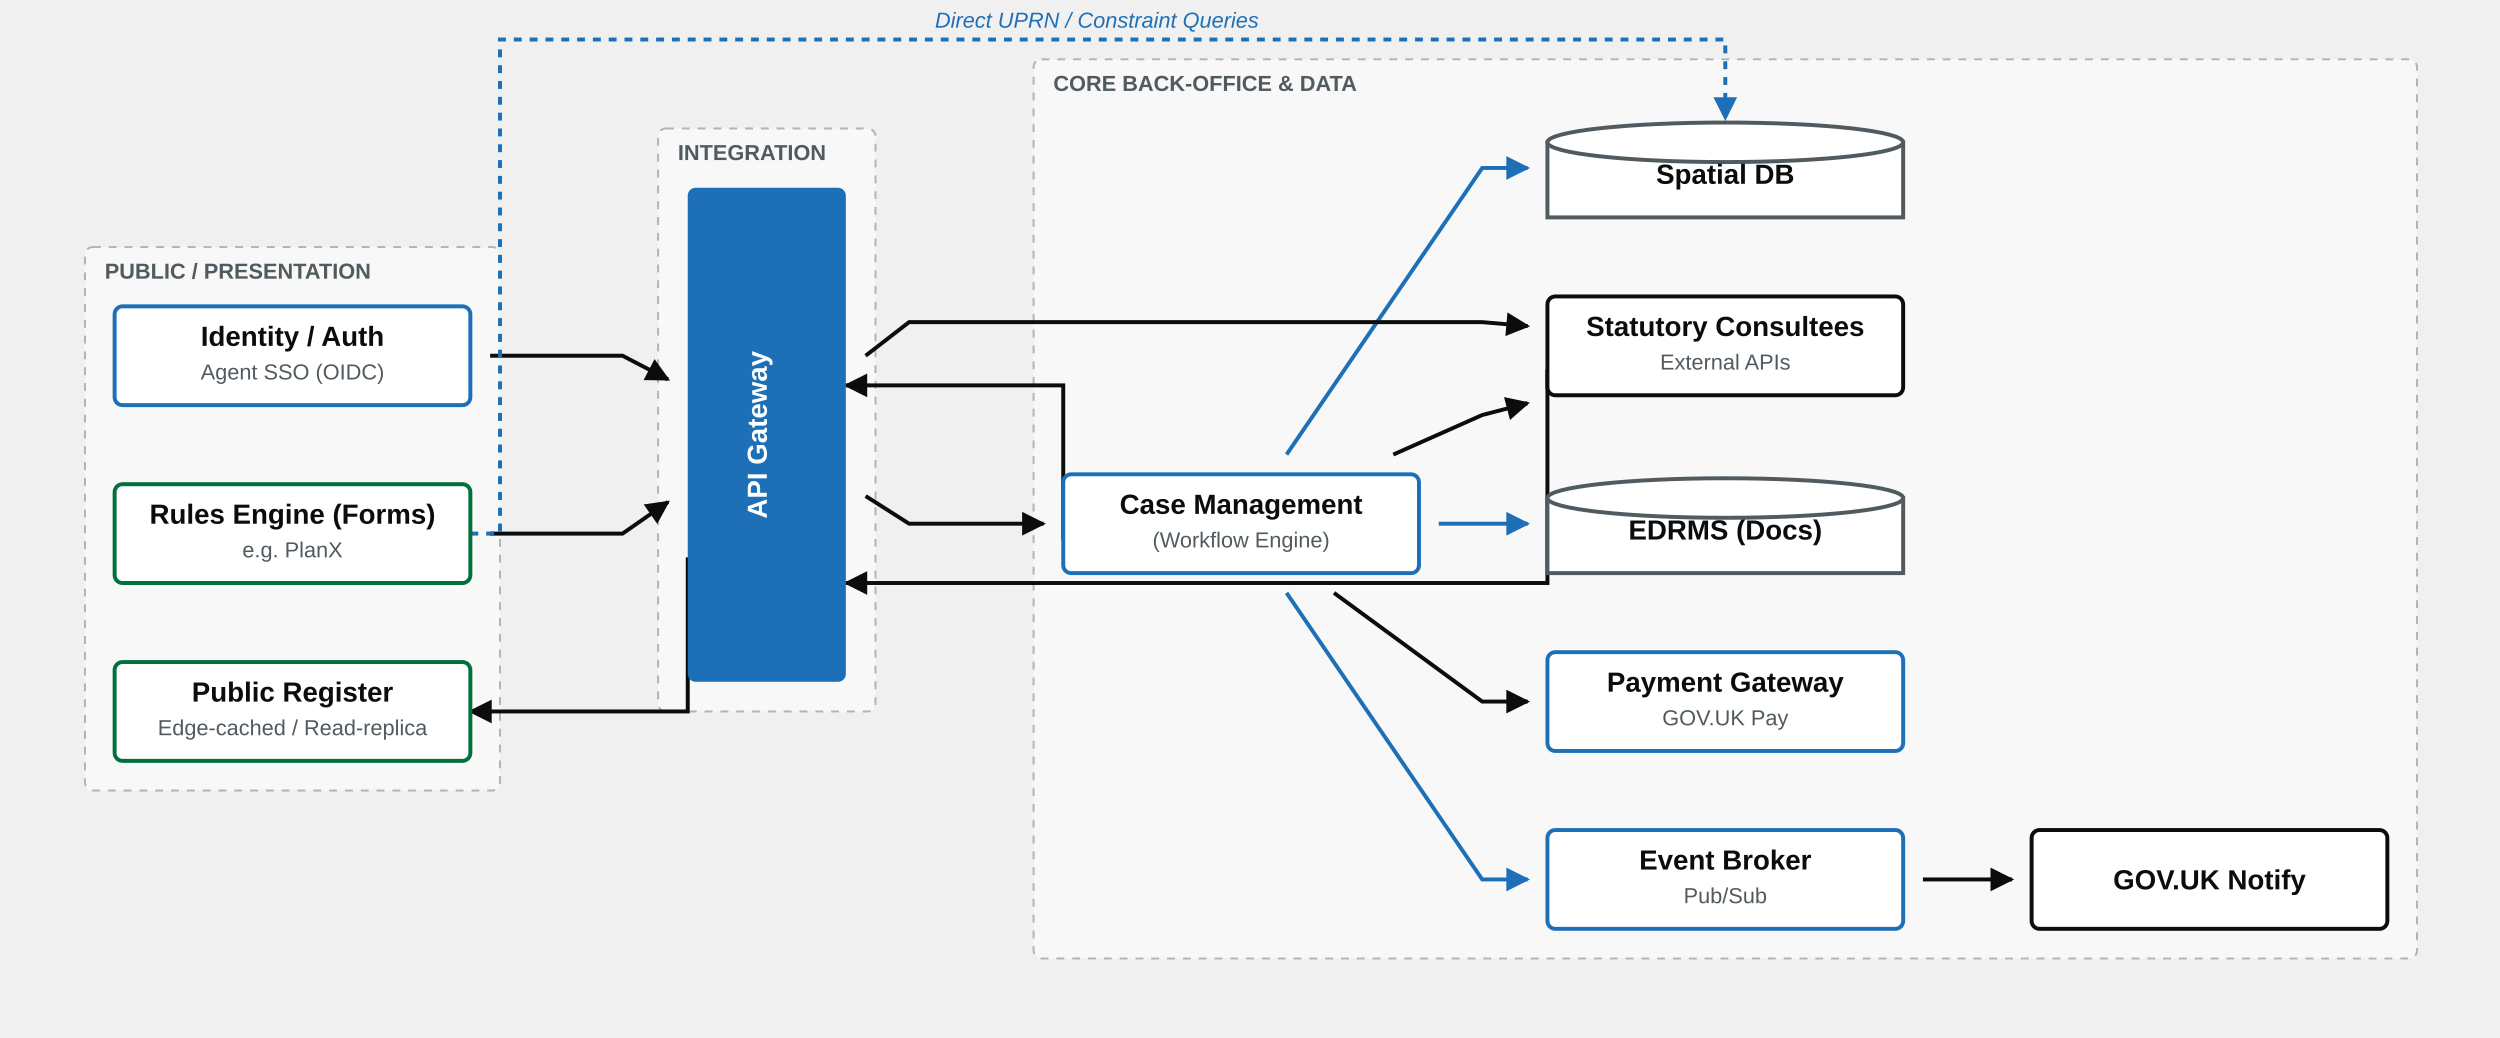
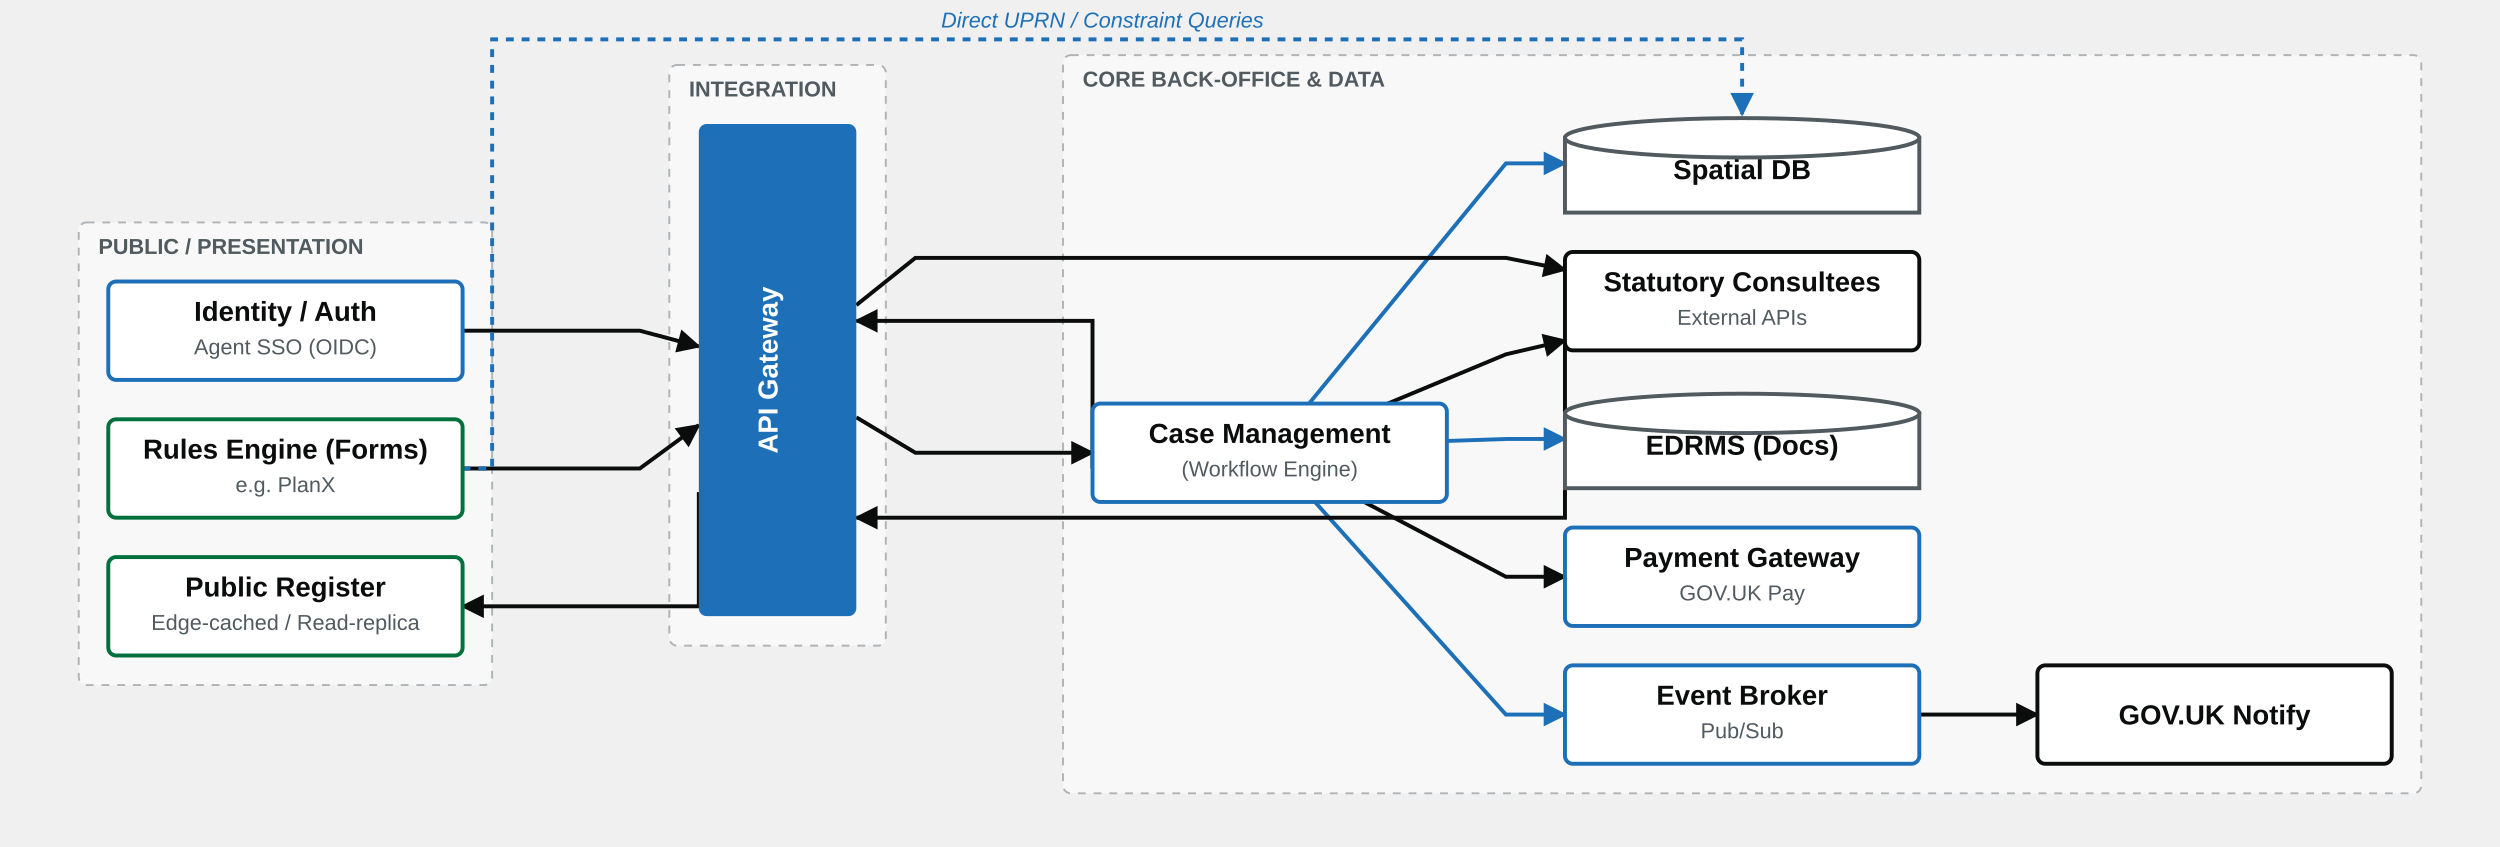
- <svg xmlns="http://www.w3.org/2000/svg" viewBox="0 0 1265 525" width="100%" height="100%" style="font-family: 'GDS Transport', Arial, sans-serif;">
+ <svg xmlns="http://www.w3.org/2000/svg" viewBox="0 0 1270 430" width="100%" height="100%" style="font-family: 'GDS Transport', Arial, sans-serif;">
  <defs>
    <marker id="arrow" viewBox="0 0 10 10" refX="9" refY="5" markerWidth="6" markerHeight="6" orient="auto-start-reverse">
      <path d="M 0 0 L 10 5 L 0 10 z" fill="#0b0c0c" />
    </marker>
    <marker id="arrow-blue" viewBox="0 0 10 10" refX="9" refY="5" markerWidth="6" markerHeight="6" orient="auto-start-reverse">
      <path d="M 0 0 L 10 5 L 0 10 z" fill="#1d70b8" />
    </marker>
  </defs>
-   <rect x="43" y="125" width="210" height="275" fill="#f8f8f8" stroke="#b1b4b6" stroke-dasharray="4" rx="4" />
-   <text x="53" y="141" font-size="11" font-weight="bold" fill="#505a5f">PUBLIC / PRESENTATION</text>
-   <rect x="333" y="65" width="110" height="295" fill="#f8f8f8" stroke="#b1b4b6" stroke-dasharray="4" rx="4" />
-   <text x="343" y="81" font-size="11" font-weight="bold" fill="#505a5f">INTEGRATION</text>
-   <rect x="523" y="30" width="700" height="455" fill="#f8f8f8" stroke="#b1b4b6" stroke-dasharray="4" rx="4" />
-   <text x="533" y="46" font-size="11" font-weight="bold" fill="#505a5f">CORE BACK-OFFICE &amp; DATA</text>
-   <path d="M 248 270 L 270 270 L 293 270 L 315 270 L 338 254" fill="none" stroke="#0b0c0c" stroke-width="2" marker-end="url(#arrow)" />
-   <path d="M 248 180 L 270 180 L 293 180 L 315 180 L 338 192" fill="none" stroke="#0b0c0c" stroke-width="2" marker-end="url(#arrow)" />
-   <path d="M 438 251 L 460 265 L 483 265 L 505 265 L 528 265" fill="none" stroke="#0b0c0c" stroke-width="2" marker-end="url(#arrow)" />
-   <path d="M 538 273 L 538 195 L 428 195" fill="none" stroke="#0b0c0c" stroke-width="2" marker-end="url(#arrow)" />
-   <path d="M 651 230 L 750 85 L 773 85" fill="none" stroke="#1d70b8" stroke-width="2" marker-end="url(#arrow-blue)" />
-   <path d="M 728 265 L 750 265 L 773 265" fill="none" stroke="#1d70b8" stroke-width="2" marker-end="url(#arrow-blue)" />
-   <path d="M 705 230 L 750 210 L 773 204" fill="none" stroke="#0b0c0c" stroke-width="2" marker-end="url(#arrow)" />
-   <path d="M 675 300 L 750 355 L 773 355" fill="none" stroke="#0b0c0c" stroke-width="2" marker-end="url(#arrow)" />
-   <path d="M 651 300 L 750 445 L 773 445" fill="none" stroke="#1d70b8" stroke-width="2" marker-end="url(#arrow-blue)" />
-   <path d="M 973 445 L 995 445 L 1018 445" fill="none" stroke="#0b0c0c" stroke-width="2" marker-end="url(#arrow)" />
-   <path d="M 438 180 L 460 163 L 483 163 L 505 163 L 628 163 L 750 163 L 773 165" fill="none" stroke="#0b0c0c" stroke-width="2" marker-end="url(#arrow)" />
-   <path d="M 783 187 L 783 295 L 428 295" fill="none" stroke="#0b0c0c" stroke-width="2" marker-end="url(#arrow)" />
-   <path d="M 348 282 L 348 360 L 238 360" fill="none" stroke="#0b0c0c" stroke-width="2" marker-end="url(#arrow)" />
-   <path d="M 238 270 L 253 270 L 253 20 L 873 20 L 873 60" fill="none" stroke="#1d70b8" stroke-width="2" stroke-dasharray="4" marker-end="url(#arrow-blue)" />
-   <text x="555" y="14" font-size="11" font-style="italic" text-anchor="middle" fill="#1d70b8">Direct UPRN / Constraint Queries</text>
-   <rect x="58" y="155" width="180" height="50" fill="#ffffff" stroke="#1d70b8" stroke-width="2" rx="4" />
-   <text x="148" y="175" font-size="14" font-weight="bold" text-anchor="middle" fill="#0b0c0c">Identity / Auth</text>
-   <text x="148" y="192" font-size="11" text-anchor="middle" fill="#505a5f">Agent SSO (OIDC)</text>
-   <rect x="58" y="245" width="180" height="50" fill="#ffffff" stroke="#00703c" stroke-width="2" rx="4" />
-   <text x="148" y="265" font-size="14" font-weight="bold" text-anchor="middle" fill="#0b0c0c">Rules Engine (Forms)</text>
-   <text x="148" y="282" font-size="11" text-anchor="middle" fill="#505a5f">e.g. PlanX</text>
-   <rect x="58" y="335" width="180" height="50" fill="#ffffff" stroke="#00703c" stroke-width="2" rx="4" />
-   <text x="148" y="355" font-size="14" font-weight="bold" text-anchor="middle" fill="#0b0c0c">Public Register</text>
-   <text x="148" y="372" font-size="11" text-anchor="middle" fill="#505a5f">Edge-cached / Read-replica</text>
-   <rect x="348" y="95" width="80" height="250" fill="#1d70b8" rx="4" />
-   <text x="388" y="220" font-size="14" font-weight="bold" text-anchor="middle" fill="#ffffff" transform="rotate(-90 388 220)">API Gateway</text>
-   <rect x="538" y="240" width="180" height="50" fill="#ffffff" stroke="#1d70b8" stroke-width="2" rx="4" />
-   <text x="628" y="260" font-size="14" font-weight="bold" text-anchor="middle" fill="#0b0c0c">Case Management</text>
-   <text x="628" y="277" font-size="11" text-anchor="middle" fill="#505a5f">(Workflow Engine)</text>
-   <rect x="783" y="150" width="180" height="50" fill="#ffffff" stroke="#0b0c0c" stroke-width="2" rx="4" />
-   <text x="873" y="170" font-size="14" font-weight="bold" text-anchor="middle" fill="#0b0c0c">Statutory Consultees</text>
-   <text x="873" y="187" font-size="11" text-anchor="middle" fill="#505a5f">External APIs</text>
-   <rect x="783" y="330" width="180" height="50" fill="#ffffff" stroke="#1d70b8" stroke-width="2" rx="4" />
-   <text x="873" y="350" font-size="14" font-weight="bold" text-anchor="middle" fill="#0b0c0c">Payment Gateway</text>
-   <text x="873" y="367" font-size="11" text-anchor="middle" fill="#505a5f">GOV.UK Pay</text>
-   <path d="M 783 72 L 963 72 L 963 110 L 783 110 Z" fill="#ffffff" stroke="#505a5f" stroke-width="2" />
-   <path d="M 783 72 Q 873 82 963 72" fill="none" stroke="#505a5f" stroke-width="1" />
-   <ellipse cx="873" cy="72" rx="90" ry="10" fill="#ffffff" stroke="#505a5f" stroke-width="2" />
-   <text x="873" y="93" font-size="14" font-weight="bold" text-anchor="middle" fill="#0b0c0c">Spatial DB</text>
-   <path d="M 783 252 L 963 252 L 963 290 L 783 290 Z" fill="#ffffff" stroke="#505a5f" stroke-width="2" />
-   <path d="M 783 252 Q 873 262 963 252" fill="none" stroke="#505a5f" stroke-width="1" />
-   <ellipse cx="873" cy="252" rx="90" ry="10" fill="#ffffff" stroke="#505a5f" stroke-width="2" />
-   <text x="873" y="273" font-size="14" font-weight="bold" text-anchor="middle" fill="#0b0c0c">EDRMS (Docs)</text>
-   <rect x="783" y="420" width="180" height="50" fill="#ffffff" stroke="#1d70b8" stroke-width="2" rx="4" />
-   <text x="873" y="440" font-size="14" font-weight="bold" text-anchor="middle" fill="#0b0c0c">Event Broker</text>
-   <text x="873" y="457" font-size="11" text-anchor="middle" fill="#505a5f">Pub/Sub</text>
-   <rect x="1028" y="420" width="180" height="50" fill="#ffffff" stroke="#0b0c0c" stroke-width="2" rx="4" />
-   <text x="1118" y="450" font-size="14" font-weight="bold" text-anchor="middle" fill="#0b0c0c">GOV.UK Notify</text>
+   <rect x="40" y="113" width="210" height="235" fill="#f8f8f8" stroke="#b1b4b6" stroke-dasharray="4" rx="4" />
+   <text x="50" y="129" font-size="11" font-weight="bold" fill="#505a5f">PUBLIC / PRESENTATION</text>
+   <rect x="340" y="33" width="110" height="295" fill="#f8f8f8" stroke="#b1b4b6" stroke-dasharray="4" rx="4" />
+   <text x="350" y="49" font-size="11" font-weight="bold" fill="#505a5f">INTEGRATION</text>
+   <rect x="540" y="28" width="690" height="375" fill="#f8f8f8" stroke="#b1b4b6" stroke-dasharray="4" rx="4" />
+   <text x="550" y="44" font-size="11" font-weight="bold" fill="#505a5f">CORE BACK-OFFICE &amp; DATA</text>
+   <path d="M 235 238 L 265 238 L 295 238 L 325 238 L 355 216" fill="none" stroke="#0b0c0c" stroke-width="2" marker-end="url(#arrow)" />
+   <path d="M 235 168 L 265 168 L 295 168 L 325 168 L 355 176" fill="none" stroke="#0b0c0c" stroke-width="2" marker-end="url(#arrow)" />
+   <path d="M 435 212 L 465 230 L 495 230 L 525 230 L 555 230" fill="none" stroke="#0b0c0c" stroke-width="2" marker-end="url(#arrow)" />
+   <path d="M 555 238 L 555 163 L 435 163" fill="none" stroke="#0b0c0c" stroke-width="2" marker-end="url(#arrow)" />
+   <path d="M 665 205 L 765 83 L 795 83" fill="none" stroke="#1d70b8" stroke-width="2" marker-end="url(#arrow-blue)" />
+   <path d="M 735 224 L 765 223 L 795 223" fill="none" stroke="#1d70b8" stroke-width="2" marker-end="url(#arrow-blue)" />
+   <path d="M 705 205 L 765 180 L 795 173" fill="none" stroke="#0b0c0c" stroke-width="2" marker-end="url(#arrow)" />
+   <path d="M 693 255 L 765 293 L 795 293" fill="none" stroke="#0b0c0c" stroke-width="2" marker-end="url(#arrow)" />
+   <path d="M 668 255 L 765 363 L 795 363" fill="none" stroke="#1d70b8" stroke-width="2" marker-end="url(#arrow-blue)" />
+   <path d="M 975 363 L 1005 363 L 1035 363" fill="none" stroke="#0b0c0c" stroke-width="2" marker-end="url(#arrow)" />
+   <path d="M 435 155 L 465 131 L 495 131 L 525 131 L 645 131 L 765 131 L 795 137" fill="none" stroke="#0b0c0c" stroke-width="2" marker-end="url(#arrow)" />
+   <path d="M 795 165 L 795 263 L 435 263" fill="none" stroke="#0b0c0c" stroke-width="2" marker-end="url(#arrow)" />
+   <path d="M 355 250 L 355 308 L 235 308" fill="none" stroke="#0b0c0c" stroke-width="2" marker-end="url(#arrow)" />
+   <path d="M 235 238 L 250 238 L 250 20 L 885 20 L 885 58" fill="none" stroke="#1d70b8" stroke-width="2" stroke-dasharray="4" marker-end="url(#arrow-blue)" />
+   <text x="560" y="14" font-size="11" font-style="italic" text-anchor="middle" fill="#1d70b8">Direct UPRN / Constraint Queries</text>
+   <rect x="55" y="143" width="180" height="50" fill="#ffffff" stroke="#1d70b8" stroke-width="2" rx="4" />
+   <text x="145" y="163" font-size="14" font-weight="bold" text-anchor="middle" fill="#0b0c0c">Identity / Auth</text>
+   <text x="145" y="180" font-size="11" text-anchor="middle" fill="#505a5f">Agent SSO (OIDC)</text>
+   <rect x="55" y="213" width="180" height="50" fill="#ffffff" stroke="#00703c" stroke-width="2" rx="4" />
+   <text x="145" y="233" font-size="14" font-weight="bold" text-anchor="middle" fill="#0b0c0c">Rules Engine (Forms)</text>
+   <text x="145" y="250" font-size="11" text-anchor="middle" fill="#505a5f">e.g. PlanX</text>
+   <rect x="55" y="283" width="180" height="50" fill="#ffffff" stroke="#00703c" stroke-width="2" rx="4" />
+   <text x="145" y="303" font-size="14" font-weight="bold" text-anchor="middle" fill="#0b0c0c">Public Register</text>
+   <text x="145" y="320" font-size="11" text-anchor="middle" fill="#505a5f">Edge-cached / Read-replica</text>
+   <rect x="355" y="63" width="80" height="250" fill="#1d70b8" rx="4" />
+   <text x="395" y="188" font-size="14" font-weight="bold" text-anchor="middle" fill="#ffffff" transform="rotate(-90 395 188)">API Gateway</text>
+   <rect x="555" y="205" width="180" height="50" fill="#ffffff" stroke="#1d70b8" stroke-width="2" rx="4" />
+   <text x="645" y="225" font-size="14" font-weight="bold" text-anchor="middle" fill="#0b0c0c">Case Management</text>
+   <text x="645" y="242" font-size="11" text-anchor="middle" fill="#505a5f">(Workflow Engine)</text>
+   <rect x="795" y="128" width="180" height="50" fill="#ffffff" stroke="#0b0c0c" stroke-width="2" rx="4" />
+   <text x="885" y="148" font-size="14" font-weight="bold" text-anchor="middle" fill="#0b0c0c">Statutory Consultees</text>
+   <text x="885" y="165" font-size="11" text-anchor="middle" fill="#505a5f">External APIs</text>
+   <rect x="795" y="268" width="180" height="50" fill="#ffffff" stroke="#1d70b8" stroke-width="2" rx="4" />
+   <text x="885" y="288" font-size="14" font-weight="bold" text-anchor="middle" fill="#0b0c0c">Payment Gateway</text>
+   <text x="885" y="305" font-size="11" text-anchor="middle" fill="#505a5f">GOV.UK Pay</text>
+   <path d="M 795 70 L 975 70 L 975 108 L 795 108 Z" fill="#ffffff" stroke="#505a5f" stroke-width="2" />
+   <path d="M 795 70 Q 885 80 975 70" fill="none" stroke="#505a5f" stroke-width="1" />
+   <ellipse cx="885" cy="70" rx="90" ry="10" fill="#ffffff" stroke="#505a5f" stroke-width="2" />
+   <text x="885" y="91" font-size="14" font-weight="bold" text-anchor="middle" fill="#0b0c0c">Spatial DB</text>
+   <path d="M 795 210 L 975 210 L 975 248 L 795 248 Z" fill="#ffffff" stroke="#505a5f" stroke-width="2" />
+   <path d="M 795 210 Q 885 220 975 210" fill="none" stroke="#505a5f" stroke-width="1" />
+   <ellipse cx="885" cy="210" rx="90" ry="10" fill="#ffffff" stroke="#505a5f" stroke-width="2" />
+   <text x="885" y="231" font-size="14" font-weight="bold" text-anchor="middle" fill="#0b0c0c">EDRMS (Docs)</text>
+   <rect x="795" y="338" width="180" height="50" fill="#ffffff" stroke="#1d70b8" stroke-width="2" rx="4" />
+   <text x="885" y="358" font-size="14" font-weight="bold" text-anchor="middle" fill="#0b0c0c">Event Broker</text>
+   <text x="885" y="375" font-size="11" text-anchor="middle" fill="#505a5f">Pub/Sub</text>
+   <rect x="1035" y="338" width="180" height="50" fill="#ffffff" stroke="#0b0c0c" stroke-width="2" rx="4" />
+   <text x="1125" y="368" font-size="14" font-weight="bold" text-anchor="middle" fill="#0b0c0c">GOV.UK Notify</text>
</svg>
